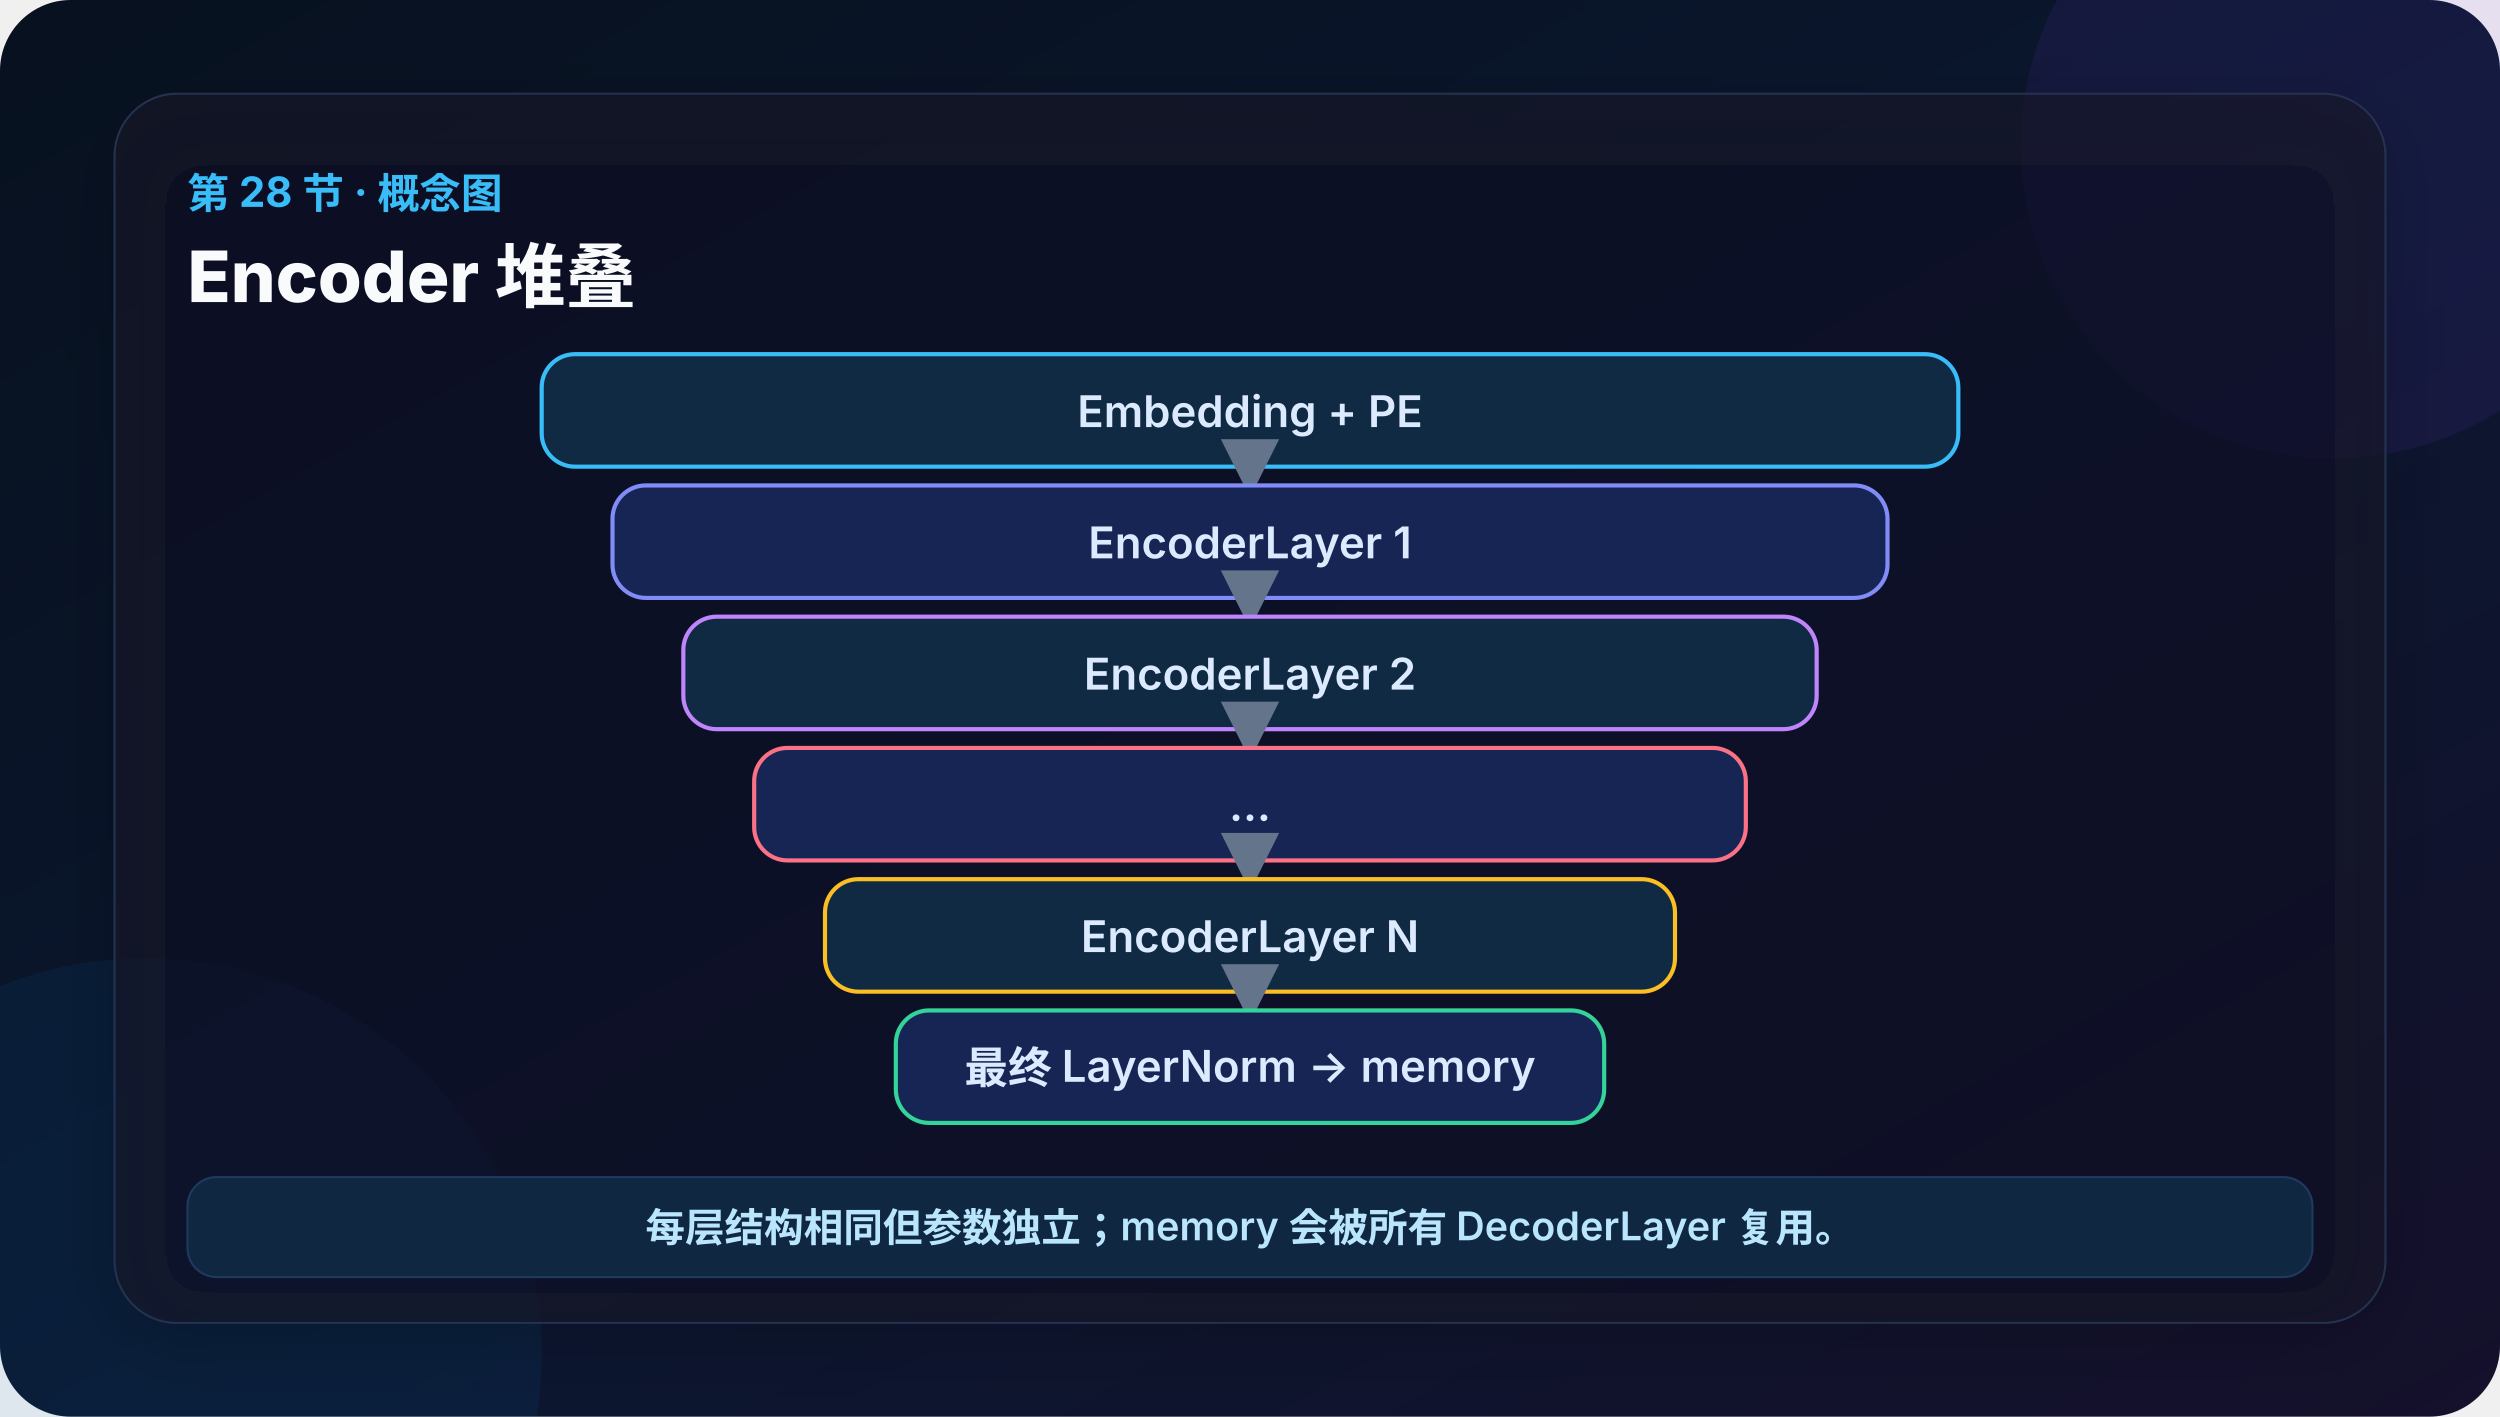
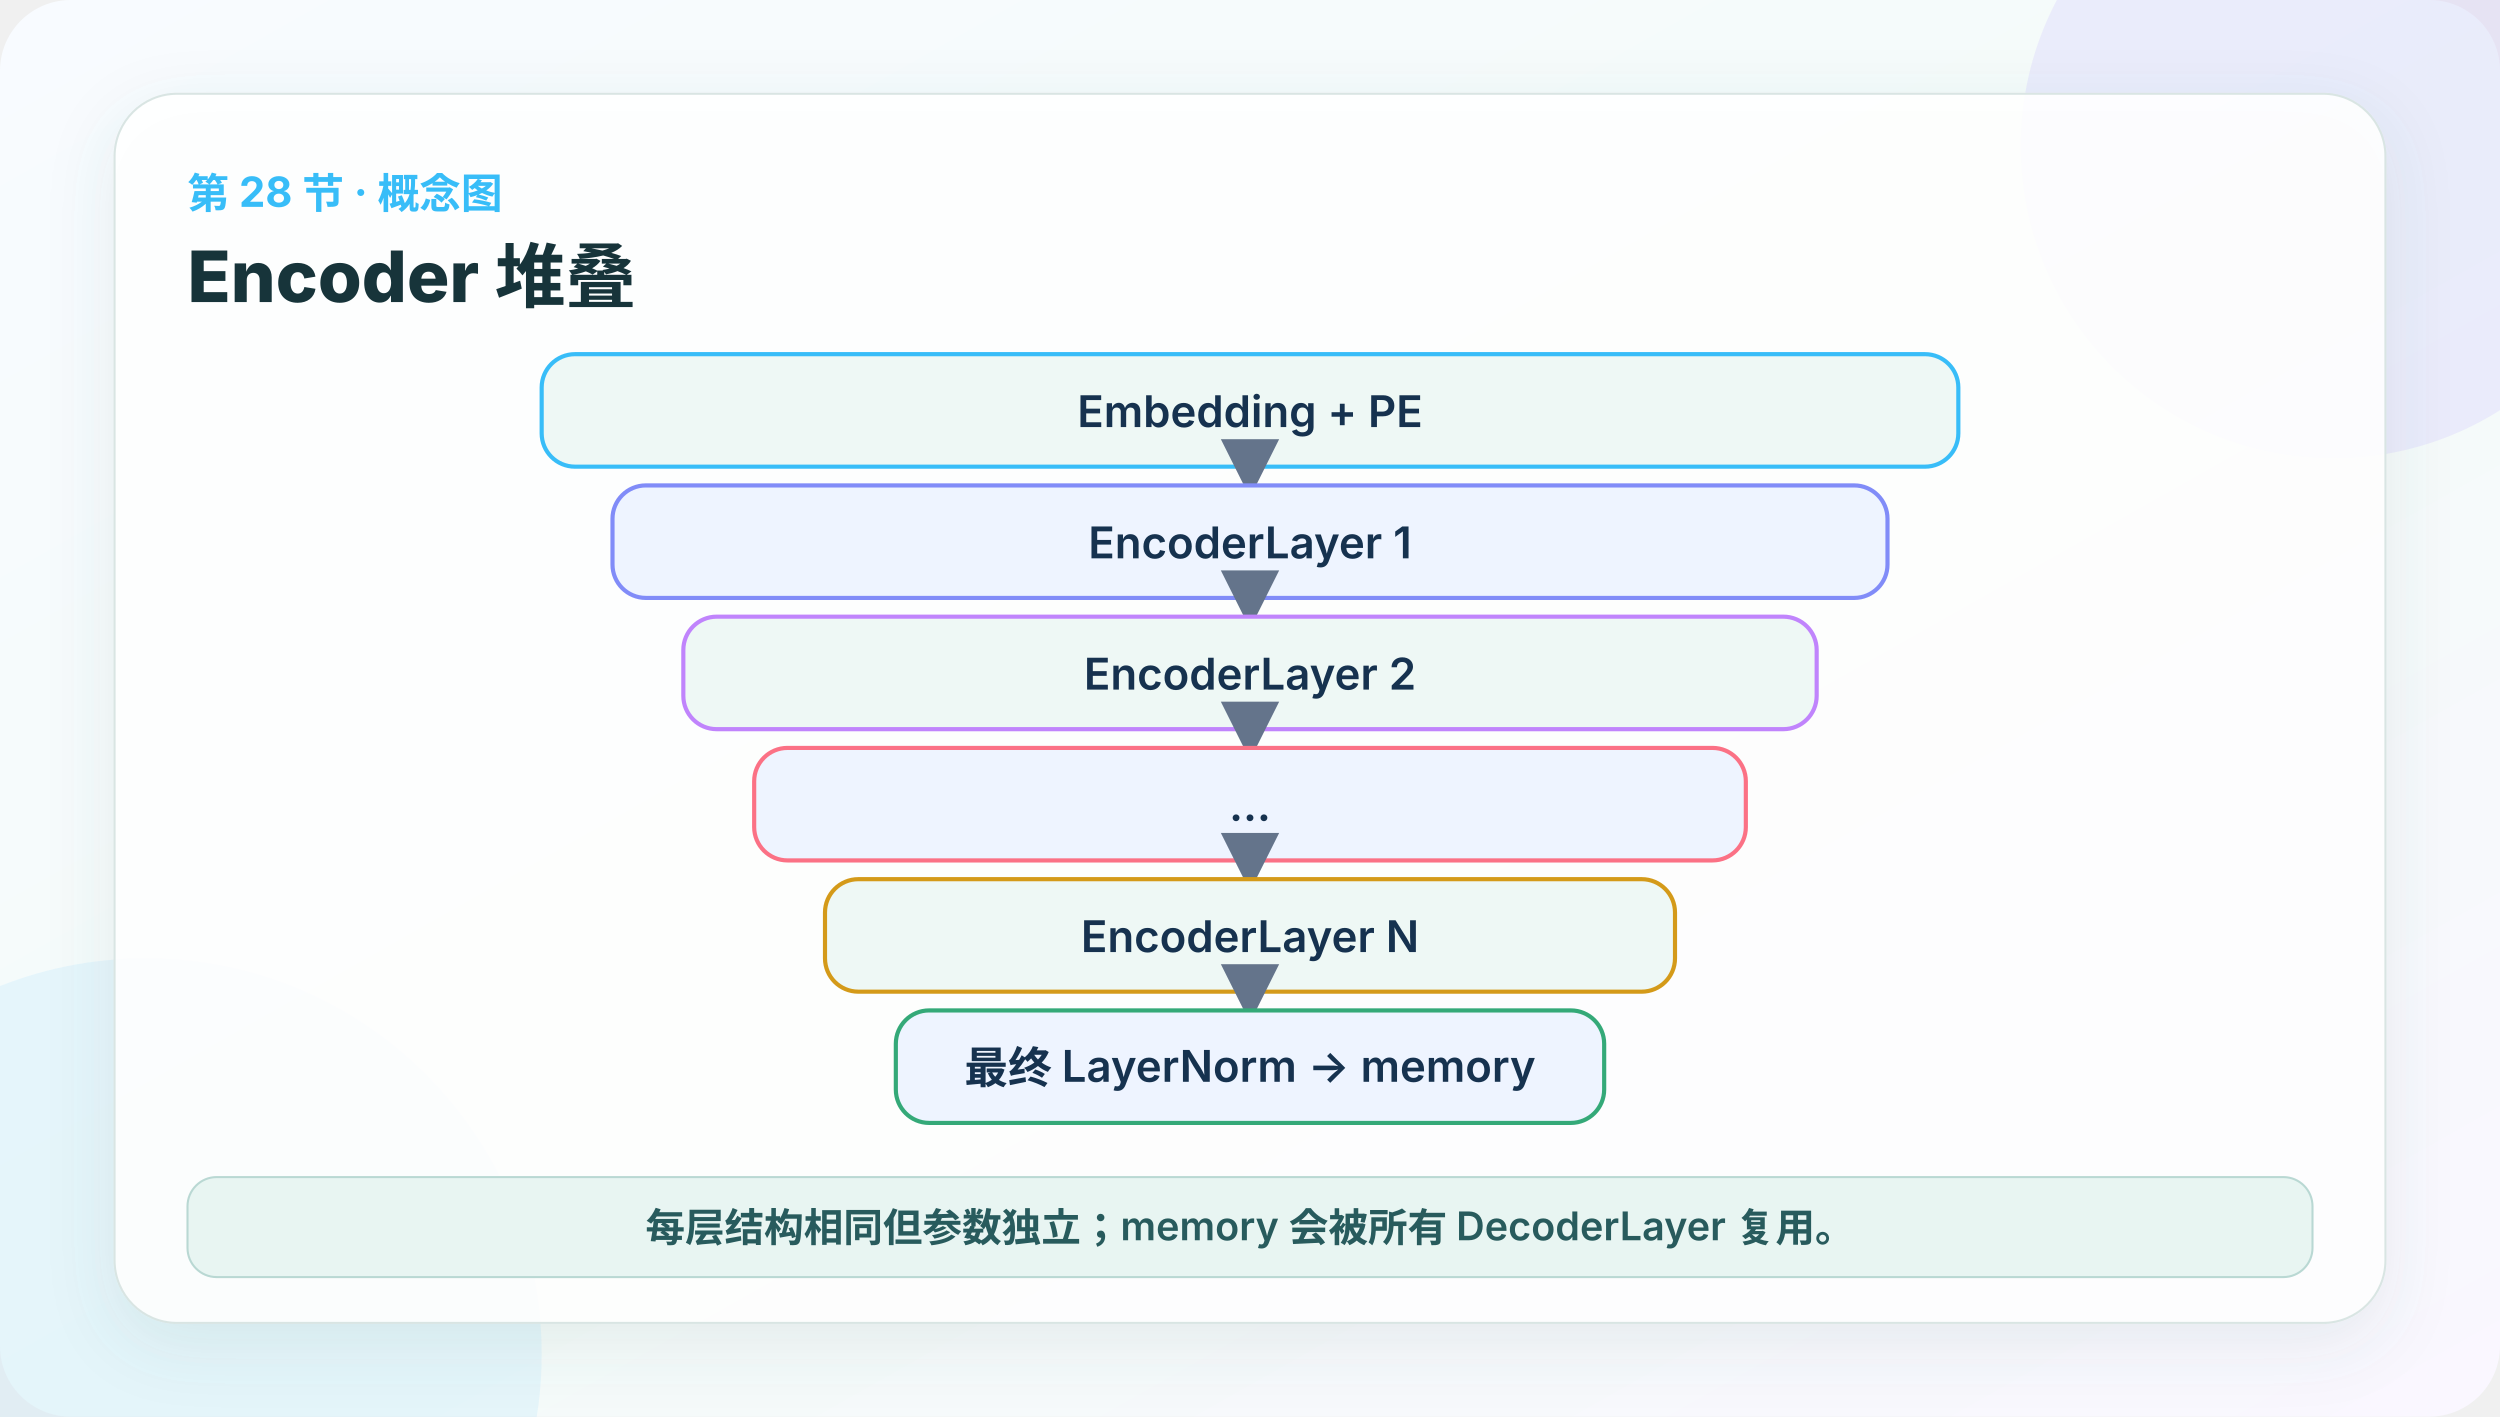
<svg xmlns="http://www.w3.org/2000/svg" width="1200" height="680" viewBox="0 0 1200 680" role="img" aria-labelledby="title desc">
  <defs>
    <linearGradient id="bg" x1="0" y1="0" x2="1" y2="1">
-       <stop offset="0" stop-color="#07111f" />
-       <stop offset="0.55" stop-color="#0b1730" />
-       <stop offset="1" stop-color="#15102b" />
+       <stop offset="0" stop-color="#f8fbff" />
+       <stop offset="0.55" stop-color="#f4fbf9" />
+       <stop offset="1" stop-color="#faf7ff" />
    </linearGradient>
    <filter id="shadow" x="-20%" y="-20%" width="140%" height="140%">
-       <feDropShadow dx="0" dy="10" stdDeviation="16" flood-color="#000" flood-opacity=".3" />
+       <feDropShadow dx="0" dy="10" stdDeviation="16" flood-color="#47716d" flood-opacity=".12" />
    </filter>
    <marker id="arrow" viewBox="0 0 10 10" refX="9" refY="5" markerWidth="7" markerHeight="7" orient="auto-start-reverse">
      <path d="M 0 0 L 10 5 L 0 10 z" fill="#64748b" />
    </marker>
  </defs>
  <rect width="1200" height="680" rx="34" fill="url(#bg)" />
-   <circle cx="1120" cy="70" r="150" fill="#7c3aed" opacity=".09" />
-   <circle cx="70" cy="650" r="190" fill="#0284c7" opacity=".08" />
+   <circle cx="1120" cy="70" r="150" fill="#c4b5fd" opacity=".22" />
+   <circle cx="70" cy="650" r="190" fill="#bae6fd" opacity=".28" />
  <g filter="url(#shadow)">
-     <rect x="55" y="45" width="1090" height="590" rx="30" fill="#081426" fill-opacity=".6" stroke="#26334d" />
+     <rect x="55" y="45" width="1090" height="590" rx="30" fill="#ffffff" fill-opacity=".88" stroke="#d9e5e3" />
  </g>
  <text x="90" y="100" font-family="Inter, PingFang SC, Microsoft YaHei, sans-serif" font-size="20" font-weight="700" fill="#38bdf8">第 28 节 · 概念图</text>
-   <text x="90" y="145" font-family="Inter, PingFang SC, Microsoft YaHei, sans-serif" font-size="34" font-weight="800" fill="#f8fafc">Encoder 堆叠</text>
+   <text x="90" y="145" font-family="Inter, PingFang SC, Microsoft YaHei, sans-serif" font-size="34" font-weight="800" fill="#17343a">Encoder 堆叠</text>
  <g font-family="Inter, PingFang SC, Microsoft YaHei, sans-serif">
-     <rect x="260" y="170" width="680" height="54" rx="16" fill="#102a43" stroke="#38bdf8" stroke-width="2" />
-     <text x="600" y="205" text-anchor="middle" font-size="21" font-weight="600" fill="#dbeafe">Embedding + PE</text>
+     <rect x="260" y="170" width="680" height="54" rx="16" fill="#eef8f5" stroke="#38bdf8" stroke-width="2" />
+     <text x="600" y="205" text-anchor="middle" font-size="21" font-weight="600" fill="#16324f">Embedding + PE</text>
    <path d="M 600 226 L 600 236" stroke="#64748b" stroke-width="4" fill="none" marker-end="url(#arrow)" />
-     <rect x="294" y="233" width="612" height="54" rx="16" fill="#172554" stroke="#818cf8" stroke-width="2" />
-     <text x="600" y="268" text-anchor="middle" font-size="21" font-weight="600" fill="#dbeafe">EncoderLayer 1</text>
+     <rect x="294" y="233" width="612" height="54" rx="16" fill="#eef4ff" stroke="#818cf8" stroke-width="2" />
+     <text x="600" y="268" text-anchor="middle" font-size="21" font-weight="600" fill="#16324f">EncoderLayer 1</text>
    <path d="M 600 289 L 600 299" stroke="#64748b" stroke-width="4" fill="none" marker-end="url(#arrow)" />
-     <rect x="328" y="296" width="544" height="54" rx="16" fill="#102a43" stroke="#c084fc" stroke-width="2" />
-     <text x="600" y="331" text-anchor="middle" font-size="21" font-weight="600" fill="#dbeafe">EncoderLayer 2</text>
+     <rect x="328" y="296" width="544" height="54" rx="16" fill="#eef8f5" stroke="#c084fc" stroke-width="2" />
+     <text x="600" y="331" text-anchor="middle" font-size="21" font-weight="600" fill="#16324f">EncoderLayer 2</text>
    <path d="M 600 352 L 600 362" stroke="#64748b" stroke-width="4" fill="none" marker-end="url(#arrow)" />
-     <rect x="362" y="359" width="476" height="54" rx="16" fill="#172554" stroke="#fb7185" stroke-width="2" />
-     <text x="600" y="394" text-anchor="middle" font-size="21" font-weight="600" fill="#dbeafe">…</text>
+     <rect x="362" y="359" width="476" height="54" rx="16" fill="#eef4ff" stroke="#fb7185" stroke-width="2" />
+     <text x="600" y="394" text-anchor="middle" font-size="21" font-weight="600" fill="#16324f">…</text>
    <path d="M 600 415 L 600 425" stroke="#64748b" stroke-width="4" fill="none" marker-end="url(#arrow)" />
-     <rect x="396" y="422" width="408" height="54" rx="16" fill="#102a43" stroke="#fbbf24" stroke-width="2" />
-     <text x="600" y="457" text-anchor="middle" font-size="21" font-weight="600" fill="#dbeafe">EncoderLayer N</text>
+     <rect x="396" y="422" width="408" height="54" rx="16" fill="#eef8f5" stroke="#d49a19" stroke-width="2" />
+     <text x="600" y="457" text-anchor="middle" font-size="21" font-weight="600" fill="#16324f">EncoderLayer N</text>
    <path d="M 600 478 L 600 488" stroke="#64748b" stroke-width="4" fill="none" marker-end="url(#arrow)" />
-     <rect x="430" y="485" width="340" height="54" rx="16" fill="#172554" stroke="#34d399" stroke-width="2" />
-     <text x="600" y="520" text-anchor="middle" font-size="21" font-weight="600" fill="#dbeafe">最终 LayerNorm → memory</text>
+     <rect x="430" y="485" width="340" height="54" rx="16" fill="#eef4ff" stroke="#34a978" stroke-width="2" />
+     <text x="600" y="520" text-anchor="middle" font-size="21" font-weight="600" fill="#16324f">最终 LayerNorm → memory</text>
  </g>
-   <rect x="90" y="565" width="1020" height="48" rx="14" fill="#0f2741" stroke="#1e3a5f" />
-   <text x="600" y="596" text-anchor="middle" font-family="Inter, PingFang SC, Microsoft YaHei, sans-serif" font-size="19" font-weight="600" fill="#bae6fd">每层结构相同但参数独立；memory 会被所有 DecoderLayer 复用。</text>
+   <rect x="90" y="565" width="1020" height="48" rx="14" fill="#e8f5f2" stroke="#b9d8d3" />
+   <text x="600" y="596" text-anchor="middle" font-family="Inter, PingFang SC, Microsoft YaHei, sans-serif" font-size="19" font-weight="600" fill="#285b5d">每层结构相同但参数独立；memory 会被所有 DecoderLayer 复用。</text>
</svg>
